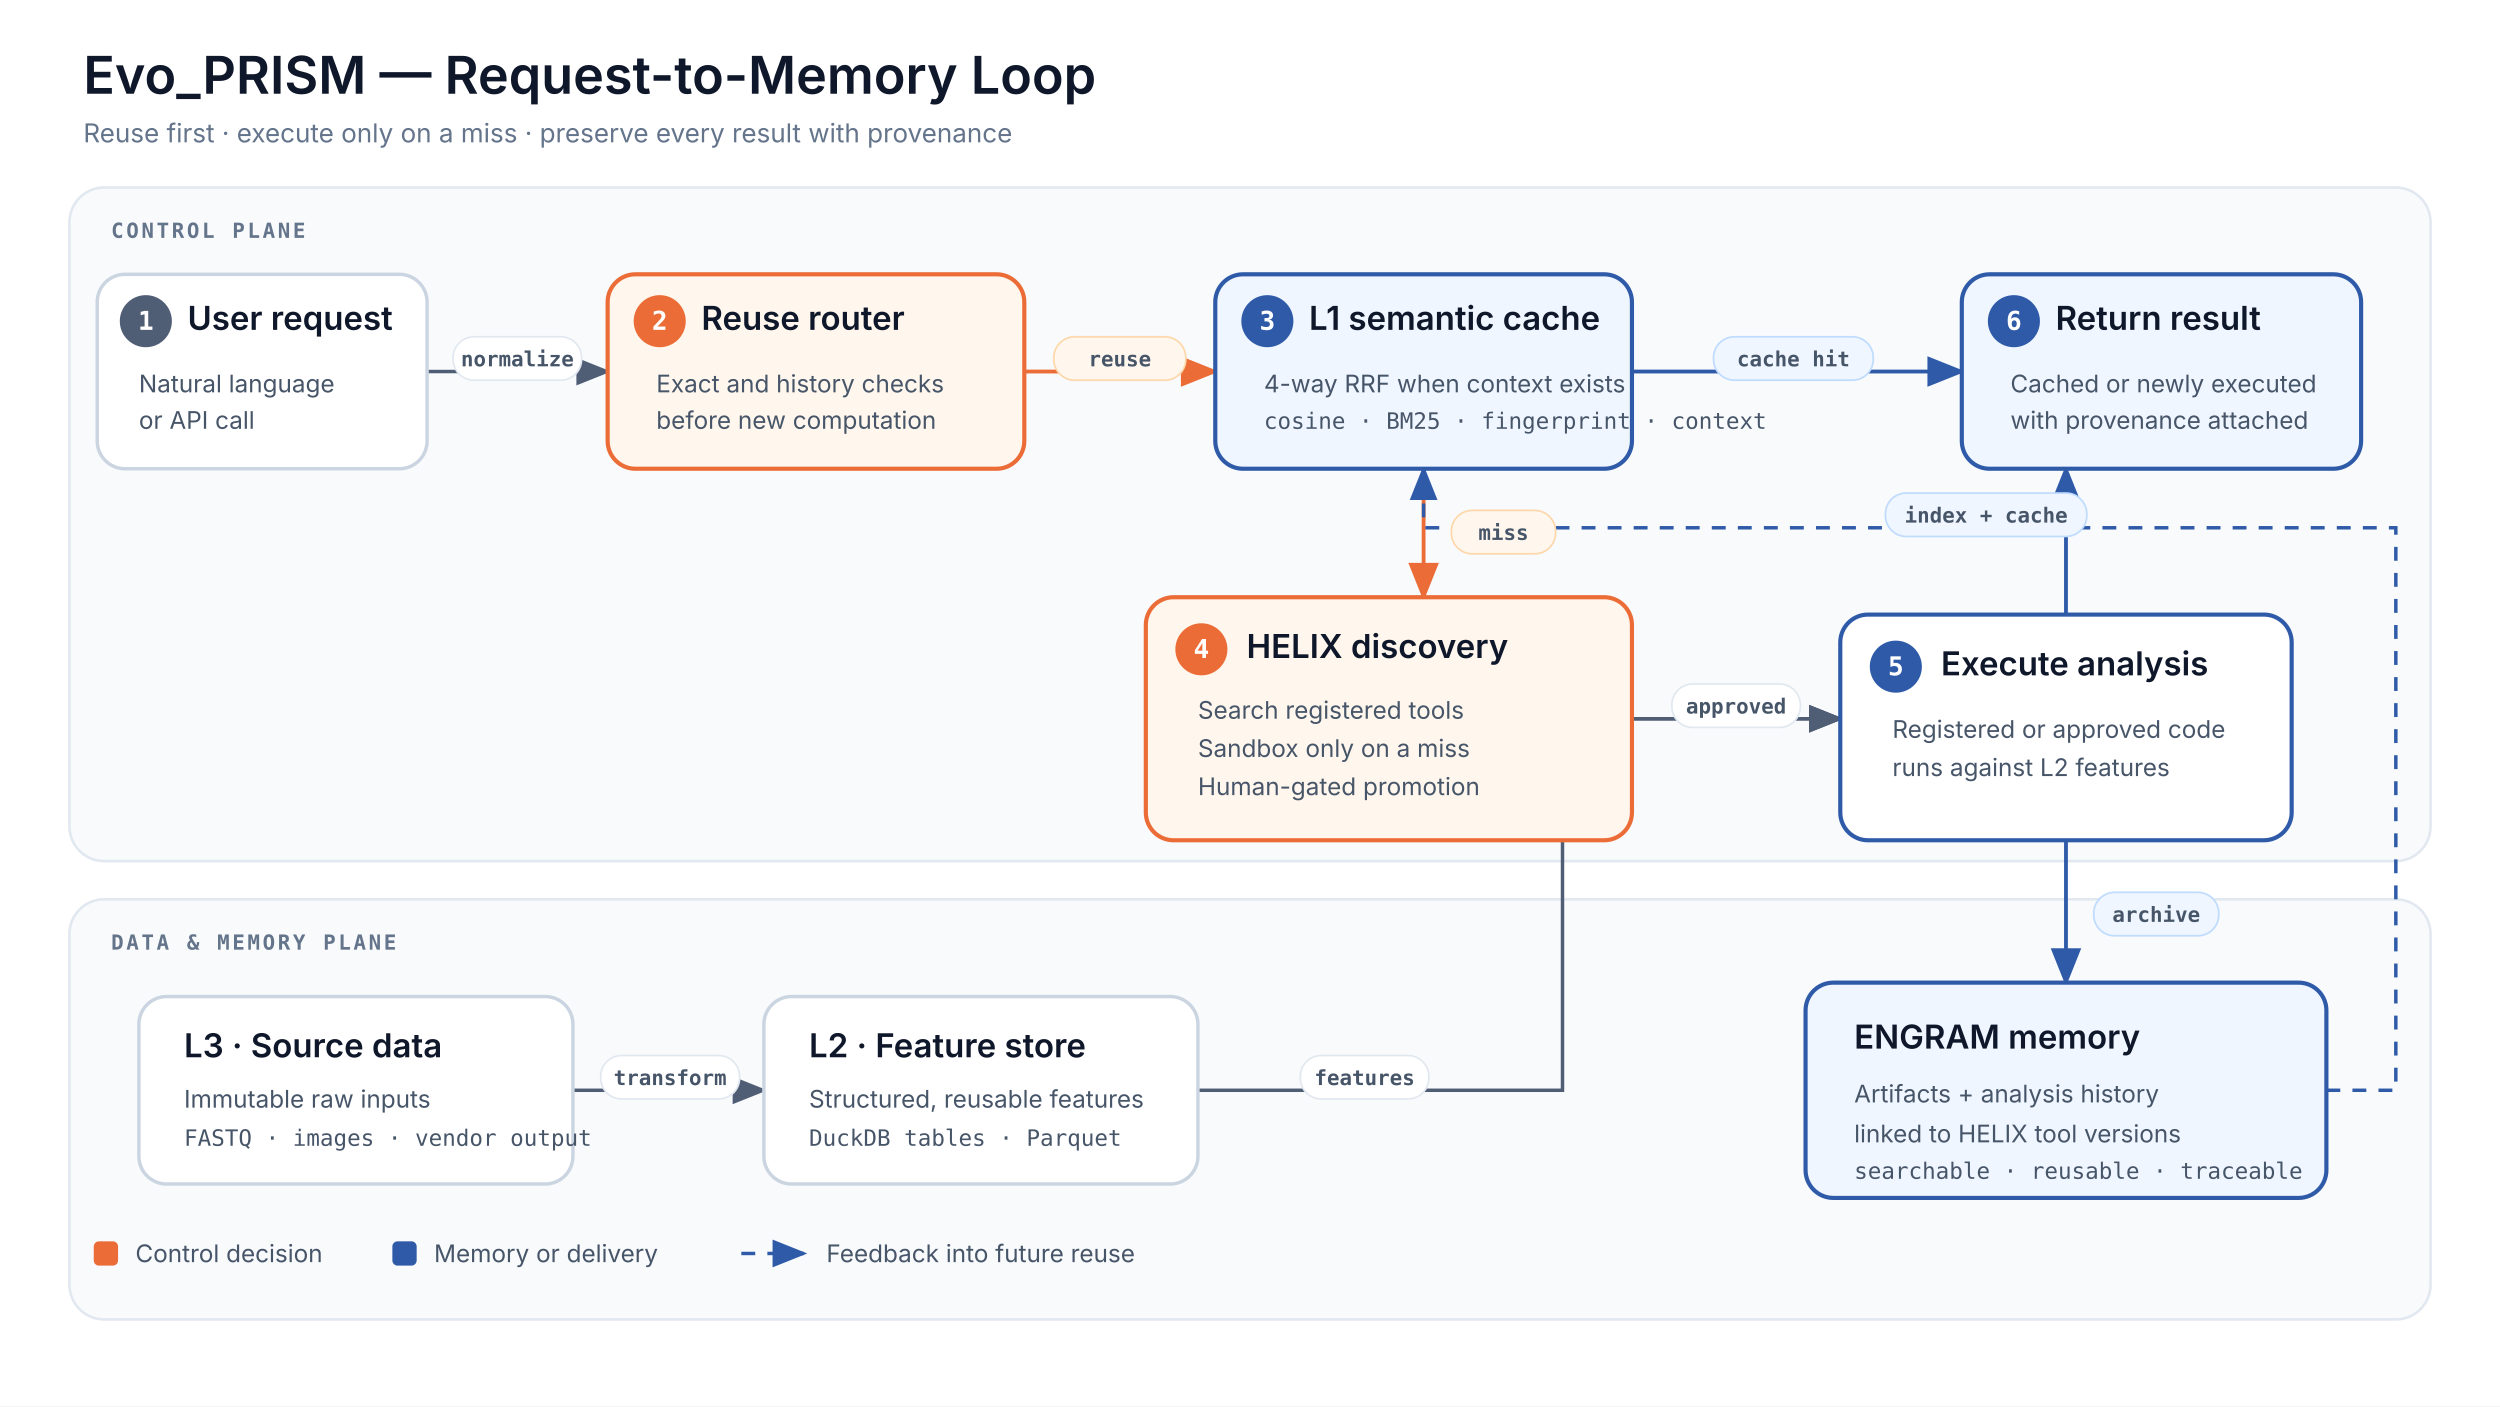
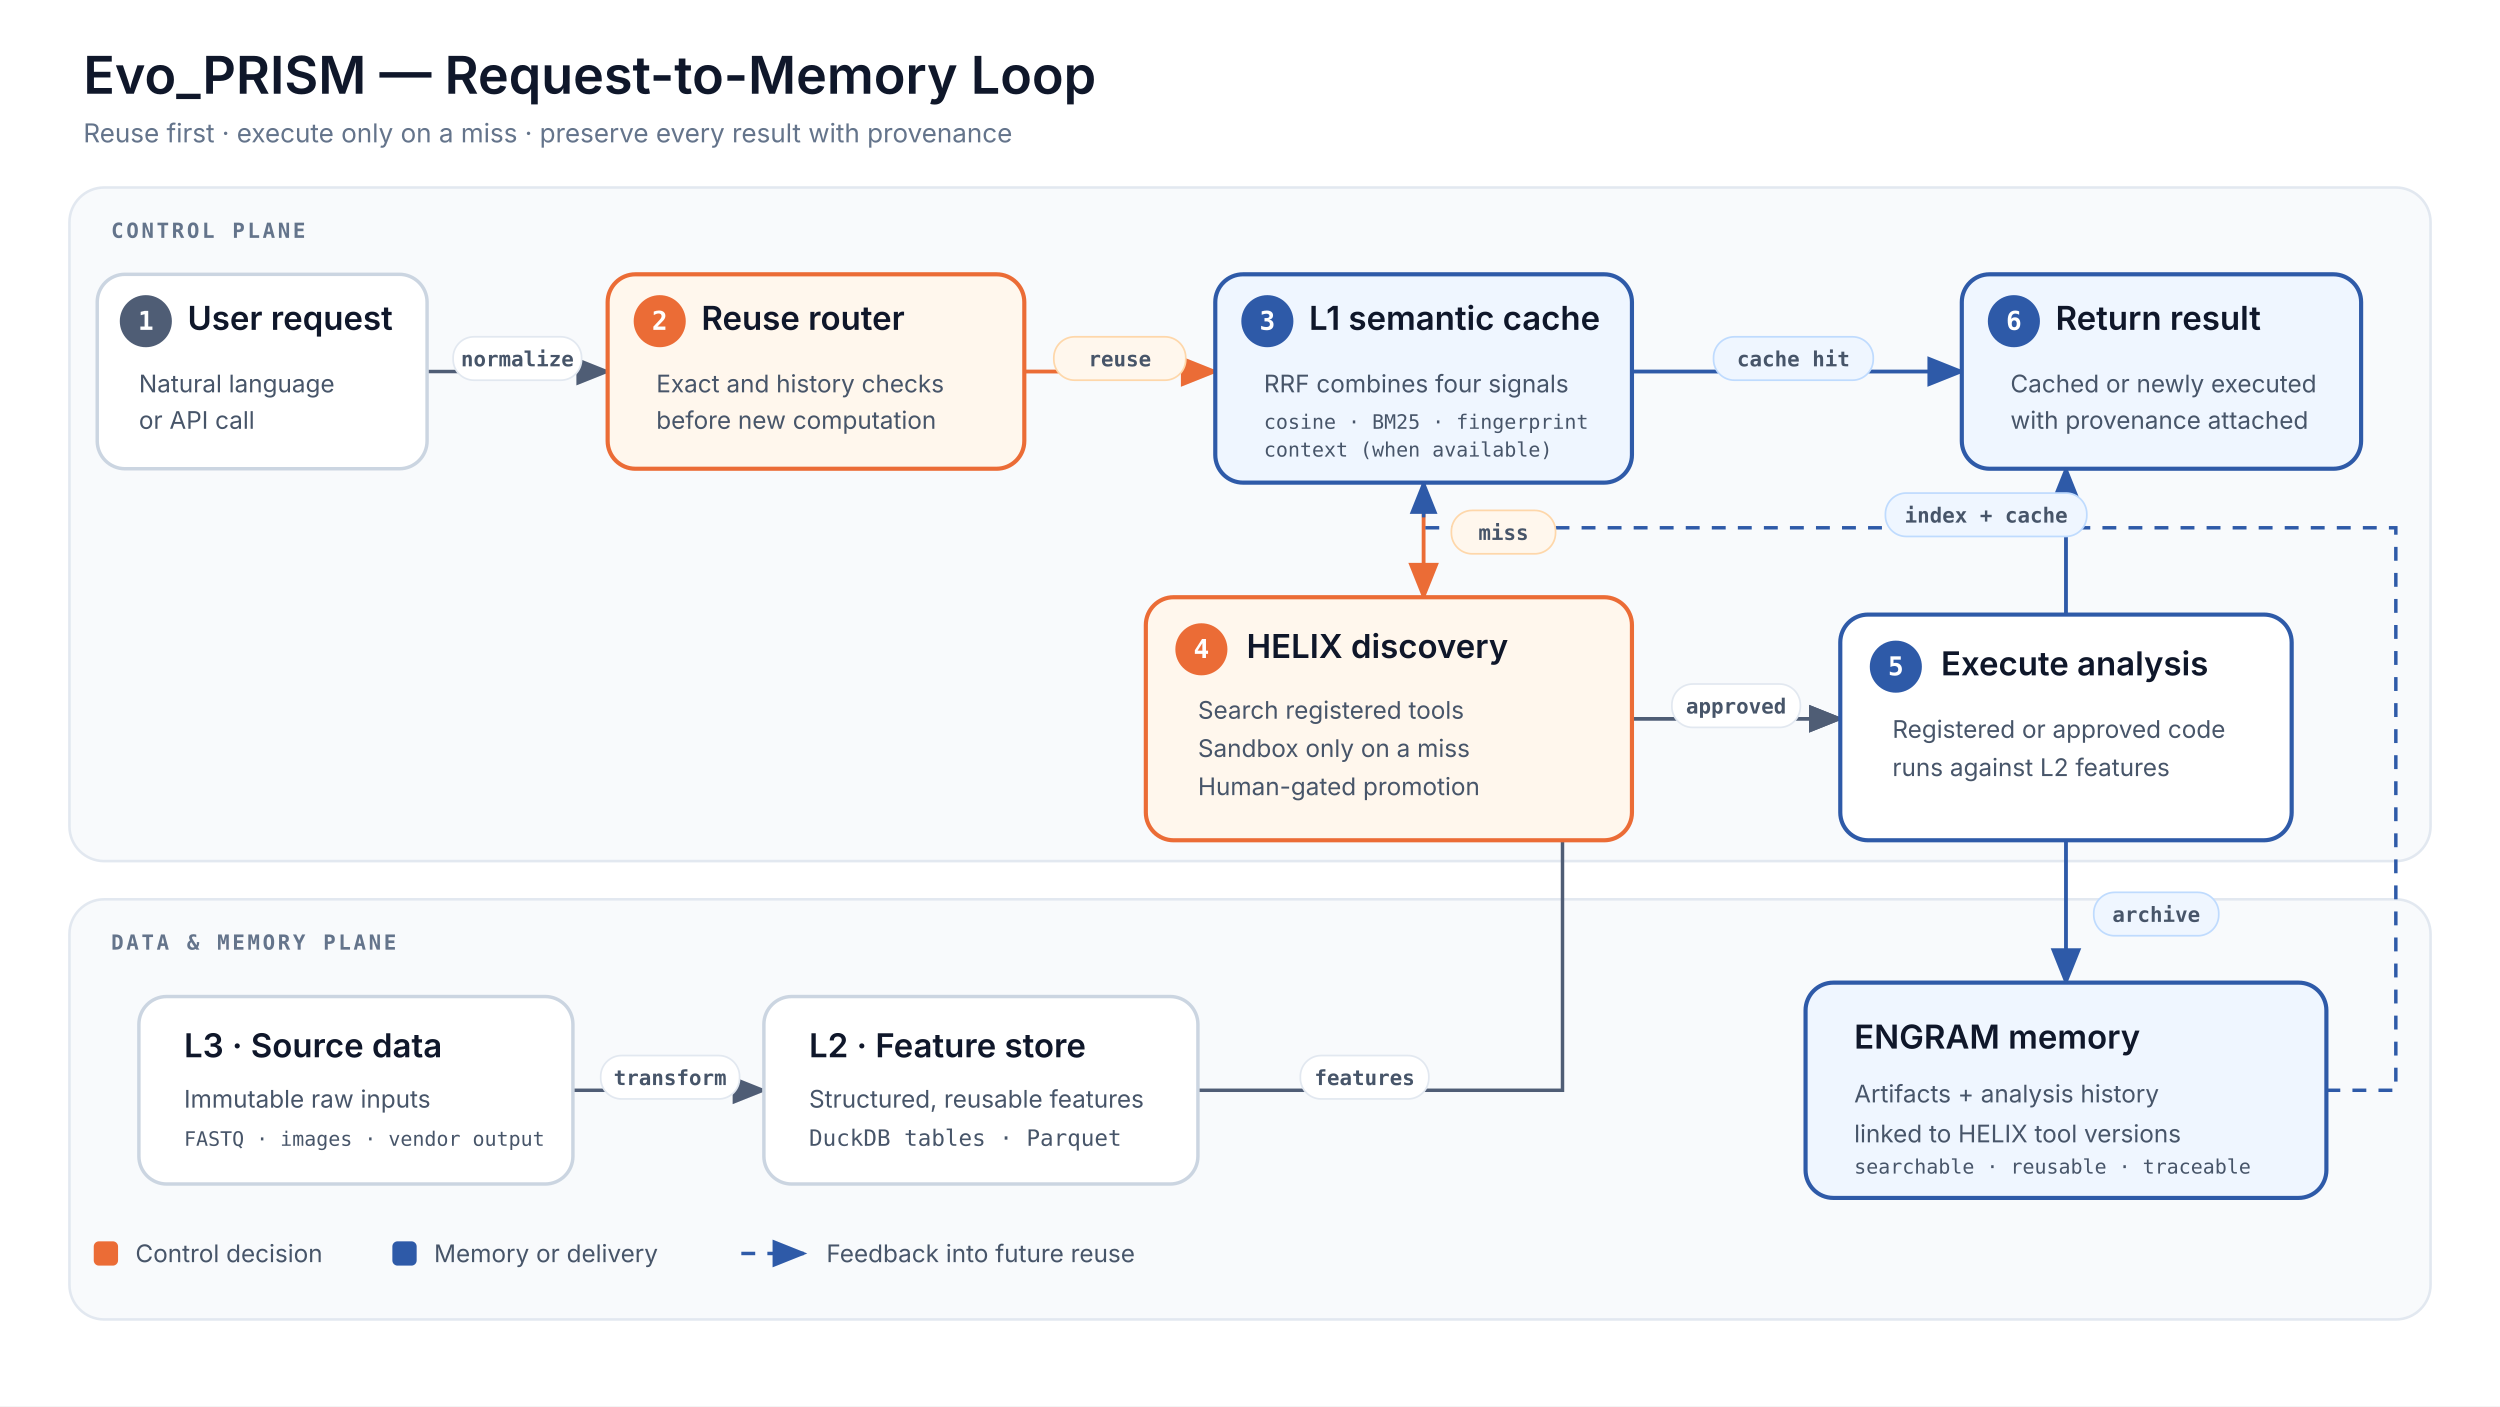
<svg xmlns="http://www.w3.org/2000/svg" viewBox="0 0 1440 810" role="img" aria-labelledby="evo-request-loop-title evo-request-loop-desc">
  <defs>
    <marker id="evo-request-loop-arrow" markerWidth="10" markerHeight="8" refX="9" refY="4" orient="auto">
      <path d="M0,0 L10,4 L0,8 Z" fill="#4f5d75" />
    </marker>
    <marker id="evo-request-loop-arrow-blue" markerWidth="10" markerHeight="8" refX="9" refY="4" orient="auto">
      <path d="M0,0 L10,4 L0,8 Z" fill="#2e5aa8" />
    </marker>
    <marker id="evo-request-loop-arrow-orange" markerWidth="10" markerHeight="8" refX="9" refY="4" orient="auto">
      <path d="M0,0 L10,4 L0,8 Z" fill="#eb6c36" />
    </marker>
  </defs>
  <style>
    .title { font: 600 30px system-ui, -apple-system, BlinkMacSystemFont, "Segoe UI", sans-serif; fill: #0f172a; }
    .subtitle { font: 400 15px system-ui, -apple-system, BlinkMacSystemFont, "Segoe UI", sans-serif; fill: #64748b; }
    .lane { font: 600 12px ui-monospace, SFMono-Regular, Menlo, monospace; letter-spacing: 1.5px; fill: #64748b; }
    .node-title { font: 600 19px system-ui, -apple-system, BlinkMacSystemFont, "Segoe UI", sans-serif; fill: #0f172a; }
    .node-copy { font: 400 14px system-ui, -apple-system, BlinkMacSystemFont, "Segoe UI", sans-serif; fill: #475569; }
    .node-mono { font: 500 13px ui-monospace, SFMono-Regular, Menlo, monospace; fill: #475569; }
+     .node-mono-small { font: 500 11.5px ui-monospace, SFMono-Regular, Menlo, monospace; fill: #475569; }
    .edge-label { font: 600 12px ui-monospace, SFMono-Regular, Menlo, monospace; fill: #475569; }
    .step { font: 700 15px ui-monospace, SFMono-Regular, Menlo, monospace; fill: #ffffff; }
    .edge { fill: none; stroke: #4f5d75; stroke-width: 2; marker-end: url(#evo-request-loop-arrow); }
    .edge-blue { fill: none; stroke: #2e5aa8; stroke-width: 2.2; marker-end: url(#evo-request-loop-arrow-blue); }
    .edge-orange { fill: none; stroke: #eb6c36; stroke-width: 2.2; marker-end: url(#evo-request-loop-arrow-orange); }
    .feedback { fill: none; stroke: #2e5aa8; stroke-width: 2; stroke-dasharray: 8 7; marker-end: url(#evo-request-loop-arrow-blue); }
  </style>
  <rect width="1440" height="810" fill="#ffffff" />
  <text x="48" y="54" class="title">Evo_PRISM — Request-to-Memory Loop</text>
  <text x="48" y="82" class="subtitle">Reuse first · execute only on a miss · preserve every result with provenance</text>
  <rect x="40" y="108" width="1360" height="388" rx="20" fill="#f8fafc" stroke="#e2e8f0" stroke-width="1.5" />
  <text x="64" y="137" class="lane">CONTROL PLANE</text>
  <rect x="40" y="518" width="1360" height="242" rx="20" fill="#f8fafc" stroke="#e2e8f0" stroke-width="1.5" />
  <text x="64" y="547" class="lane">DATA &amp; MEMORY PLANE</text>
  <path class="edge" d="M246 214 H350" />
  <path class="edge-orange" d="M590 214 H700" />
  <path class="edge-blue" d="M940 214 H1130" />
-   <path class="edge-orange" d="M820 270 V344" />
+   <path class="edge-orange" d="M820 278 V344" />
  <path class="edge" d="M940 414 H1060" />
  <path class="edge-blue" d="M1190 354 V270" />
  <path class="edge" d="M330 628 H440" />
  <path class="edge" d="M690 628 H900 V414 H1060" />
  <path class="edge-blue" d="M1190 484 V566" />
-   <path class="feedback" d="M1340 628 H1380 V304 H820 V270" />
+   <path class="feedback" d="M1340 628 H1380 V304 H820 V278" />
  <rect x="261" y="194" width="74" height="25" rx="12" fill="#ffffff" stroke="#e2e8f0" />
  <text x="298" y="211" text-anchor="middle" class="edge-label">normalize</text>
  <rect x="607" y="194" width="76" height="25" rx="12" fill="#fff7ed" stroke="#fed7aa" />
  <text x="645" y="211" text-anchor="middle" class="edge-label">reuse</text>
  <rect x="987" y="194" width="92" height="25" rx="12" fill="#eff6ff" stroke="#bfdbfe" />
  <text x="1033" y="211" text-anchor="middle" class="edge-label">cache hit</text>
  <rect x="836" y="294" width="60" height="25" rx="12" fill="#fff7ed" stroke="#fed7aa" />
  <text x="866" y="311" text-anchor="middle" class="edge-label">miss</text>
  <rect x="963" y="394" width="74" height="25" rx="12" fill="#ffffff" stroke="#e2e8f0" />
  <text x="1000" y="411" text-anchor="middle" class="edge-label">approved</text>
  <rect x="346" y="608" width="80" height="25" rx="12" fill="#ffffff" stroke="#e2e8f0" />
  <text x="386" y="625" text-anchor="middle" class="edge-label">transform</text>
  <rect x="749" y="608" width="74" height="25" rx="12" fill="#ffffff" stroke="#e2e8f0" />
  <text x="786" y="625" text-anchor="middle" class="edge-label">features</text>
  <rect x="1206" y="514" width="72" height="25" rx="12" fill="#eff6ff" stroke="#bfdbfe" />
  <text x="1242" y="531" text-anchor="middle" class="edge-label">archive</text>
  <rect x="1086" y="284" width="116" height="25" rx="12" fill="#eff6ff" stroke="#bfdbfe" />
  <text x="1144" y="301" text-anchor="middle" class="edge-label">index + cache</text>
  <rect x="56" y="158" width="190" height="112" rx="16" fill="#ffffff" stroke="#cbd5e1" stroke-width="2" />
  <circle cx="84" cy="185" r="15" fill="#4f5d75" />
  <text x="84" y="190" text-anchor="middle" class="step">1</text>
  <text x="108" y="190" class="node-title">User request</text>
  <text x="80" y="226" class="node-copy">Natural language</text>
  <text x="80" y="247" class="node-copy">or API call</text>
  <rect x="350" y="158" width="240" height="112" rx="16" fill="#fff7ed" stroke="#eb6c36" stroke-width="2.4" />
  <circle cx="380" cy="185" r="15" fill="#eb6c36" />
  <text x="380" y="190" text-anchor="middle" class="step">2</text>
  <text x="404" y="190" class="node-title">Reuse router</text>
  <text x="378" y="226" class="node-copy">Exact and history checks</text>
  <text x="378" y="247" class="node-copy">before new computation</text>
-   <rect x="700" y="158" width="240" height="112" rx="16" fill="#eff6ff" stroke="#2e5aa8" stroke-width="2.4" />
+   <rect x="700" y="158" width="240" height="120" rx="16" fill="#eff6ff" stroke="#2e5aa8" stroke-width="2.4" />
  <circle cx="730" cy="185" r="15" fill="#2e5aa8" />
  <text x="730" y="190" text-anchor="middle" class="step">3</text>
  <text x="754" y="190" class="node-title">L1 semantic cache</text>
-   <text x="728" y="226" class="node-copy">4-way RRF when context exists</text>
-   <text x="728" y="247" class="node-mono">cosine · BM25 · fingerprint · context</text>
+   <text x="728" y="226" class="node-copy">RRF combines four signals</text>
+   <text x="728" y="247" class="node-mono-small">cosine · BM25 · fingerprint</text>
+   <text x="728" y="263" class="node-mono-small">context (when available)</text>
  <rect x="1130" y="158" width="230" height="112" rx="16" fill="#eff6ff" stroke="#2e5aa8" stroke-width="2.4" />
  <circle cx="1160" cy="185" r="15" fill="#2e5aa8" />
  <text x="1160" y="190" text-anchor="middle" class="step">6</text>
  <text x="1184" y="190" class="node-title">Return result</text>
  <text x="1158" y="226" class="node-copy">Cached or newly executed</text>
  <text x="1158" y="247" class="node-copy">with provenance attached</text>
  <rect x="660" y="344" width="280" height="140" rx="16" fill="#fff7ed" stroke="#eb6c36" stroke-width="2.4" />
  <circle cx="692" cy="374" r="15" fill="#eb6c36" />
  <text x="692" y="379" text-anchor="middle" class="step">4</text>
  <text x="718" y="379" class="node-title">HELIX discovery</text>
  <text x="690" y="414" class="node-copy">Search registered tools</text>
  <text x="690" y="436" class="node-copy">Sandbox only on a miss</text>
  <text x="690" y="458" class="node-copy">Human-gated promotion</text>
  <rect x="1060" y="354" width="260" height="130" rx="16" fill="#ffffff" stroke="#2e5aa8" stroke-width="2.4" />
  <circle cx="1092" cy="384" r="15" fill="#2e5aa8" />
  <text x="1092" y="389" text-anchor="middle" class="step">5</text>
  <text x="1118" y="389" class="node-title">Execute analysis</text>
  <text x="1090" y="425" class="node-copy">Registered or approved code</text>
  <text x="1090" y="447" class="node-copy">runs against L2 features</text>
  <rect x="80" y="574" width="250" height="108" rx="16" fill="#ffffff" stroke="#cbd5e1" stroke-width="2" />
  <text x="106" y="609" class="node-title">L3 · Source data</text>
  <text x="106" y="638" class="node-copy">Immutable raw inputs</text>
-   <text x="106" y="660" class="node-mono">FASTQ · images · vendor output</text>
+   <text x="106" y="660" class="node-mono-small">FASTQ · images · vendor output</text>
  <rect x="440" y="574" width="250" height="108" rx="16" fill="#ffffff" stroke="#cbd5e1" stroke-width="2" />
  <text x="466" y="609" class="node-title">L2 · Feature store</text>
  <text x="466" y="638" class="node-copy">Structured, reusable features</text>
  <text x="466" y="660" class="node-mono">DuckDB tables · Parquet</text>
  <rect x="1040" y="566" width="300" height="124" rx="16" fill="#eff6ff" stroke="#2e5aa8" stroke-width="2.4" />
  <text x="1068" y="604" class="node-title">ENGRAM memory</text>
  <text x="1068" y="635" class="node-copy">Artifacts + analysis history</text>
  <text x="1068" y="658" class="node-copy">linked to HELIX tool versions</text>
-   <text x="1068" y="679" class="node-mono">searchable · reusable · traceable</text>
+   <text x="1068" y="676" class="node-mono-small">searchable · reusable · traceable</text>
  <rect x="54" y="715" width="14" height="14" rx="3" fill="#eb6c36" />
  <text x="78" y="727" class="node-copy">Control decision</text>
  <rect x="226" y="715" width="14" height="14" rx="3" fill="#2e5aa8" />
  <text x="250" y="727" class="node-copy">Memory or delivery</text>
  <path d="M427 722 H463" class="feedback" />
  <text x="476" y="727" class="node-copy">Feedback into future reuse</text>
</svg>
